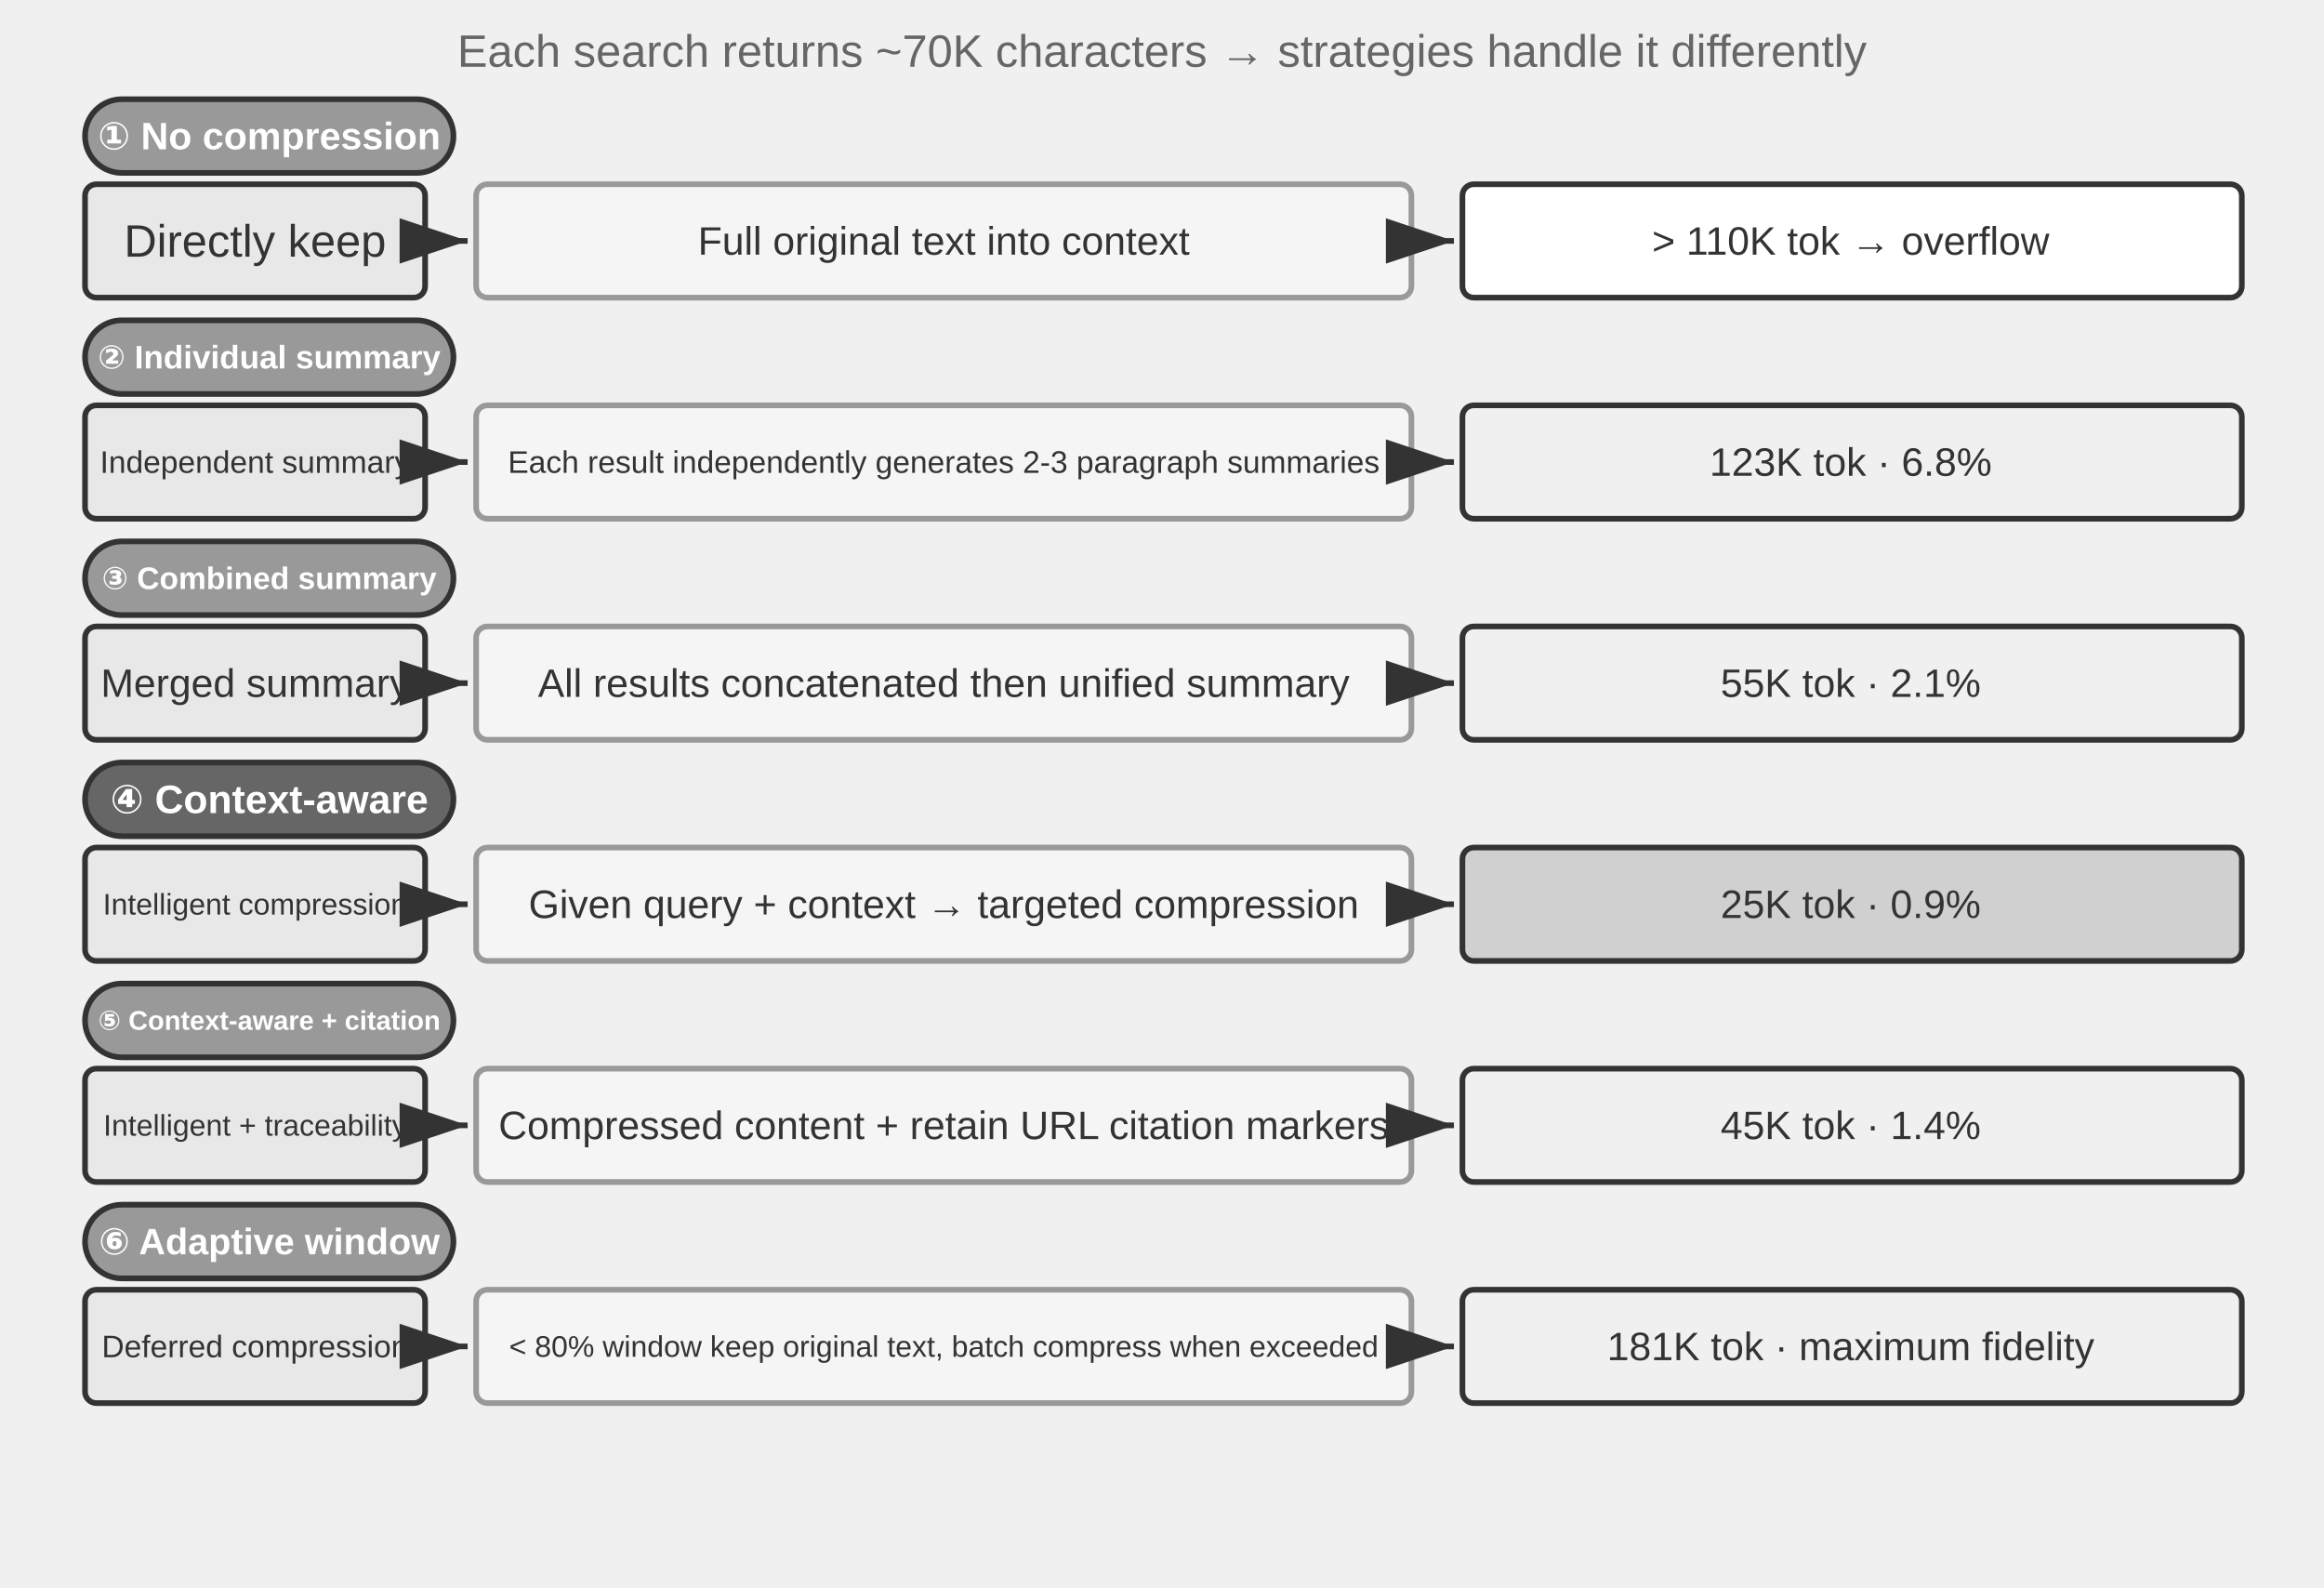
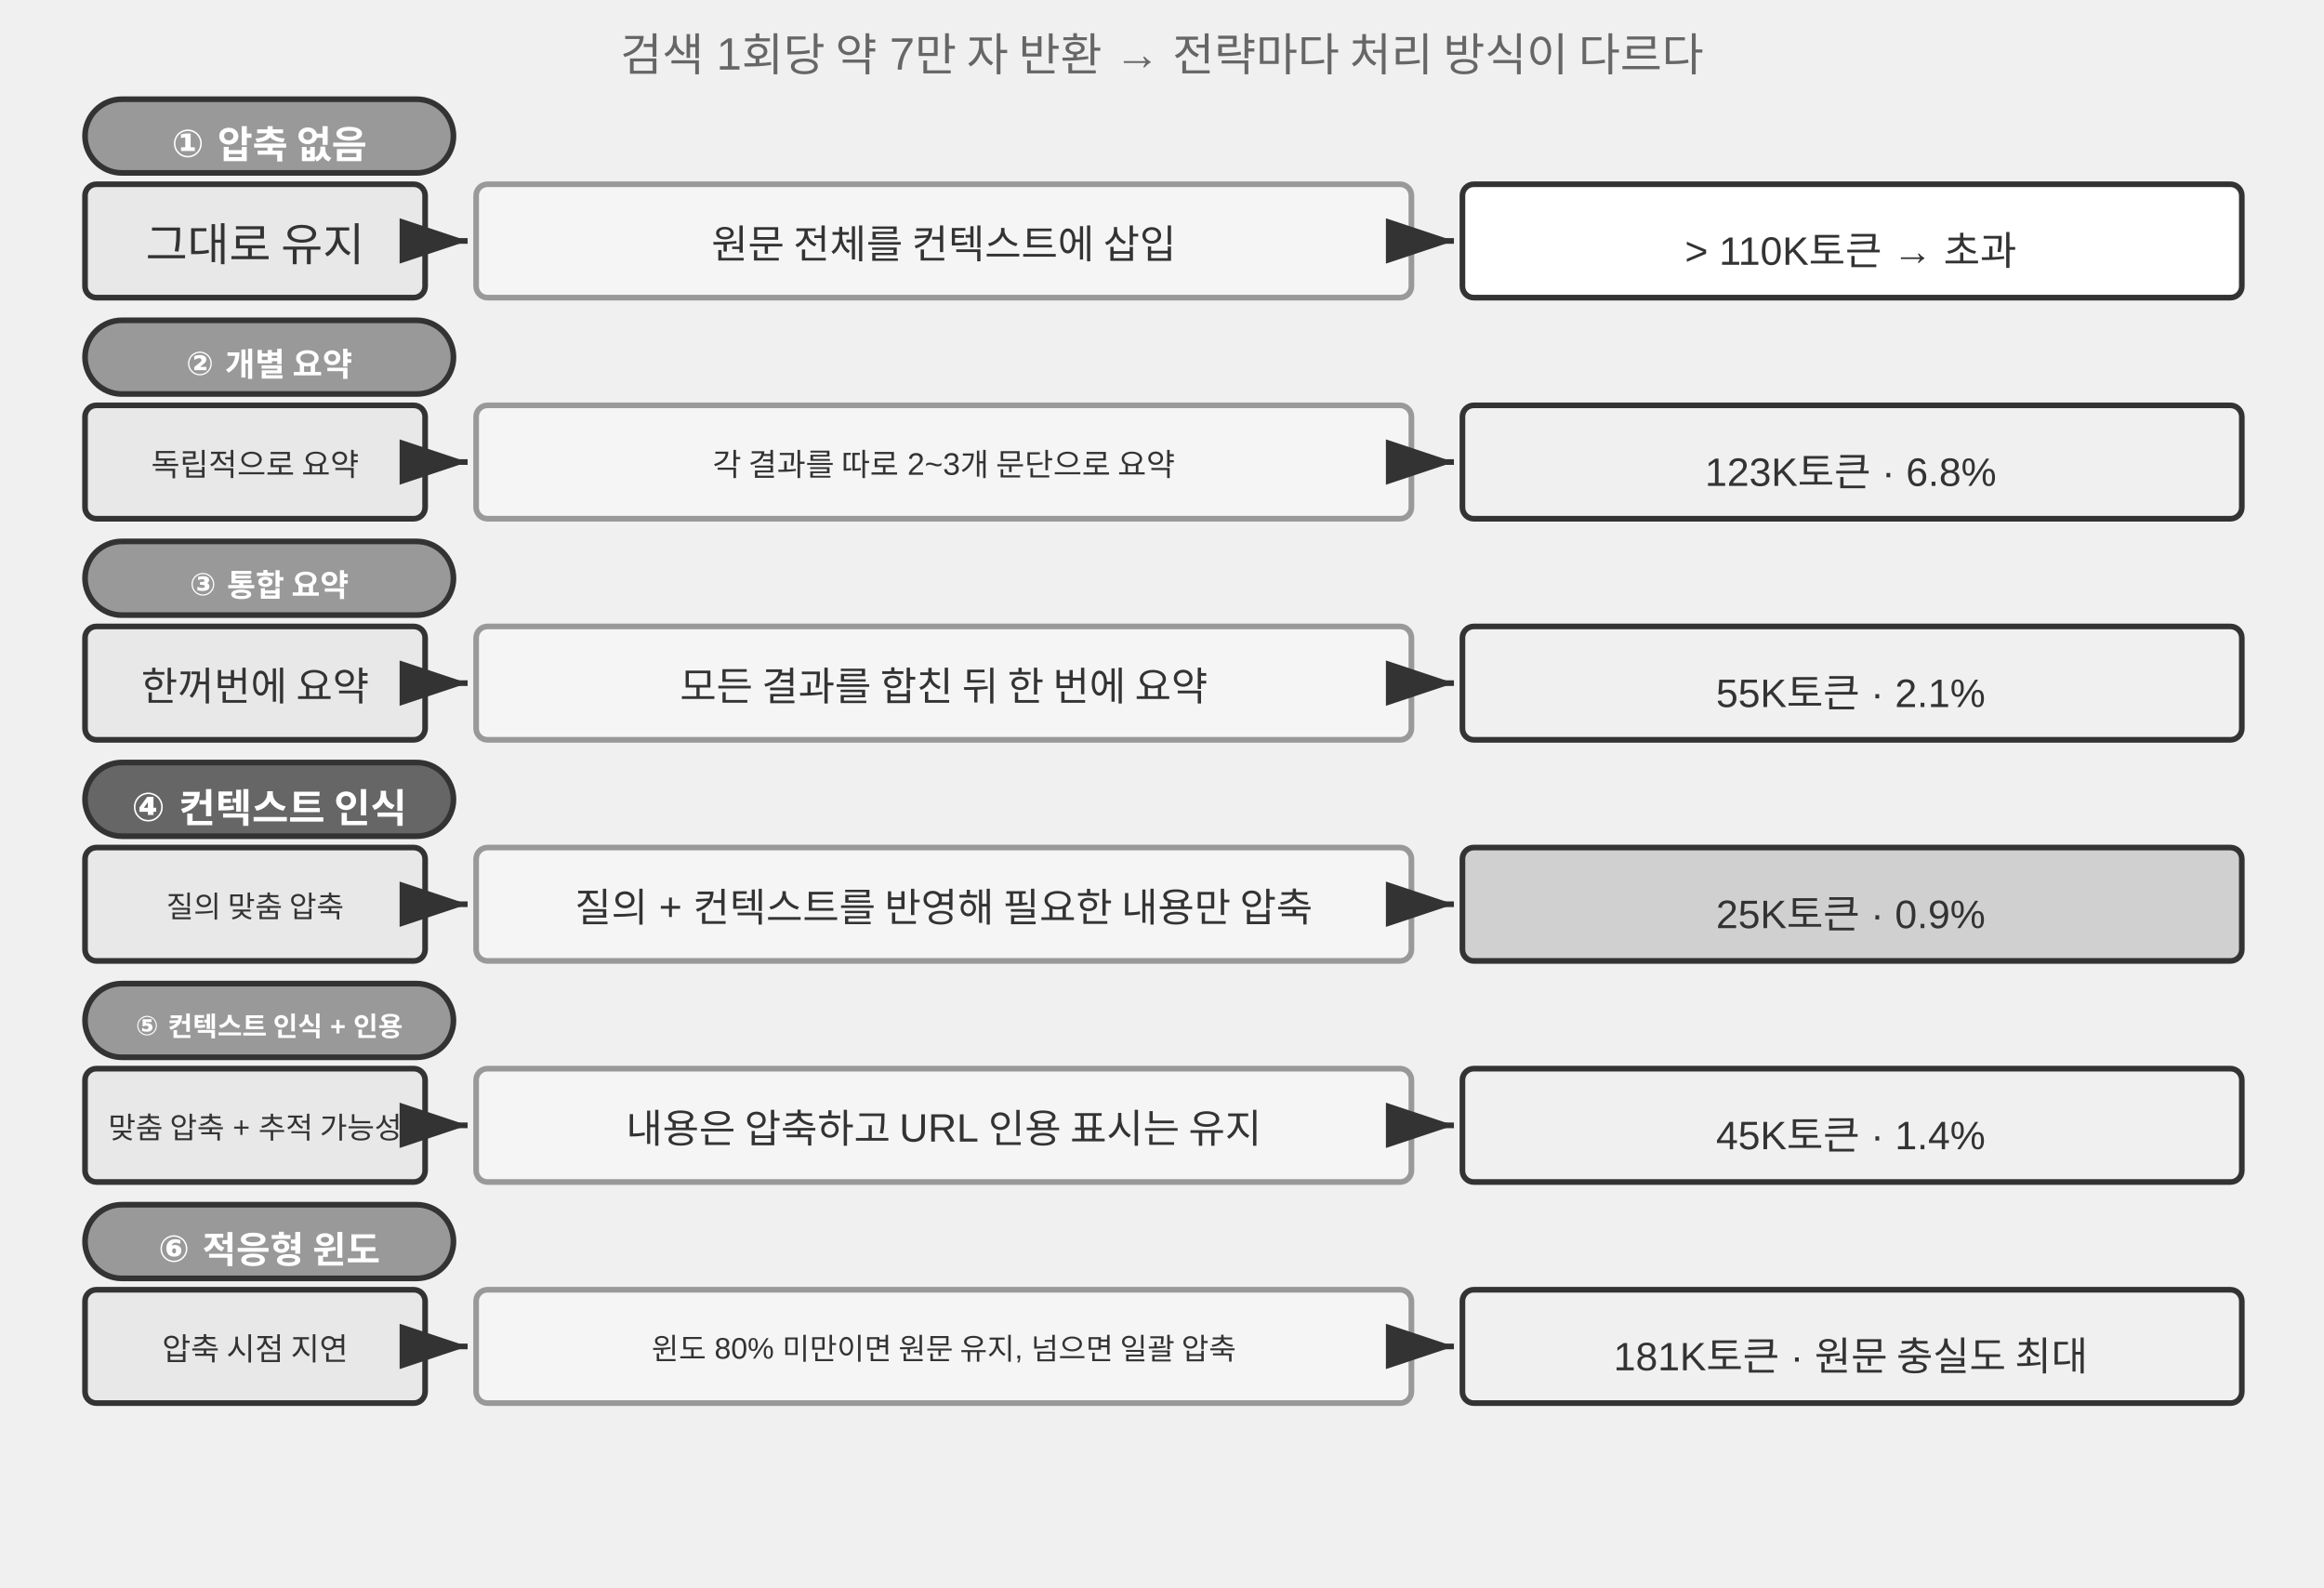
<svg xmlns="http://www.w3.org/2000/svg" viewBox="0 40 820 560" width="820" height="560" style="background:#ffffff">
  <defs>
    <marker id="ah" markerWidth="12" markerHeight="8" refX="12" refY="4" orient="auto">
      <polygon points="0 0, 12 4, 0 8" fill="#333333" />
    </marker>
    <marker id="ah-light" markerWidth="12" markerHeight="8" refX="12" refY="4" orient="auto">
      <polygon points="0 0, 12 4, 0 8" fill="#999999" />
    </marker>
  </defs>
-   <text x="410" y="58" font-family="Arial, 'Helvetica Neue', Helvetica, 'PingFang SC', 'Microsoft YaHei', sans-serif" font-size="16" fill="#666666" text-anchor="middle" dominant-baseline="central" font-weight="normal">Each search returns ~70K characters → strategies handle it differently</text>
+   <text x="410" y="58" font-family="'Apple SD Gothic Neo', 'Malgun Gothic', Arial, sans-serif" font-size="16" fill="#666666" text-anchor="middle" dominant-baseline="central" font-weight="normal">검색 1회당 약 7만 자 반환 → 전략마다 처리 방식이 다르다</text>
  <rect x="30" y="75" width="130" height="26" rx="13" fill="#999999" stroke="#333333" stroke-width="2" />
-   <text x="95.0" y="88.0" font-family="Arial, 'Helvetica Neue', Helvetica, 'PingFang SC', 'Microsoft YaHei', sans-serif" font-size="13.5" fill="#ffffff" text-anchor="middle" dominant-baseline="central" font-weight="bold">① No compression</text>
+   <text x="95.0" y="88.0" font-family="'Apple SD Gothic Neo', 'Malgun Gothic', Arial, sans-serif" font-size="13.5" fill="#ffffff" text-anchor="middle" dominant-baseline="central" font-weight="bold">① 압축 없음</text>
  <rect x="30" y="105" width="120" height="40" rx="4" fill="#e8e8e8" stroke="#333333" stroke-width="2" />
-   <text x="90" y="125" font-family="Arial, 'Helvetica Neue', Helvetica, 'PingFang SC', 'Microsoft YaHei', sans-serif" font-size="16" fill="#333333" text-anchor="middle" dominant-baseline="central" font-weight="normal">Directly keep</text>
+   <text x="90" y="125" font-family="'Apple SD Gothic Neo', 'Malgun Gothic', Arial, sans-serif" font-size="16" fill="#333333" text-anchor="middle" dominant-baseline="central" font-weight="normal">그대로 유지</text>
  <line x1="152" y1="125" x2="165" y2="125" stroke="#333333" stroke-width="2" marker-end="url(#ah)" />
  <rect x="168" y="105" width="330" height="40" rx="4" fill="#f5f5f5" stroke="#999999" stroke-width="2" />
-   <text x="333" y="125" font-family="Arial, 'Helvetica Neue', Helvetica, 'PingFang SC', 'Microsoft YaHei', sans-serif" font-size="14" fill="#333333" text-anchor="middle" dominant-baseline="central" font-weight="normal">Full original text into context</text>
+   <text x="333" y="125" font-family="'Apple SD Gothic Neo', 'Malgun Gothic', Arial, sans-serif" font-size="14" fill="#333333" text-anchor="middle" dominant-baseline="central" font-weight="normal">원문 전체를 컨텍스트에 삽입</text>
  <line x1="500" y1="125" x2="513" y2="125" stroke="#333333" stroke-width="2" marker-end="url(#ah)" />
  <rect x="516" y="105" width="275" height="40" rx="4" fill="#ffffff" stroke="#333333" stroke-width="2" />
-   <text x="653" y="125" font-family="Arial, 'Helvetica Neue', Helvetica, 'PingFang SC', 'Microsoft YaHei', sans-serif" font-size="14" fill="#333333" text-anchor="middle" dominant-baseline="central" font-weight="normal">&gt; 110K tok → overflow</text>
+   <text x="653" y="125" font-family="'Apple SD Gothic Neo', 'Malgun Gothic', Arial, sans-serif" font-size="14" fill="#333333" text-anchor="middle" dominant-baseline="central" font-weight="normal">&gt; 110K토큰 → 초과</text>
  <rect x="30" y="153" width="130" height="26" rx="13" fill="#999999" stroke="#333333" stroke-width="2" />
-   <text x="95.0" y="166.0" font-family="Arial, 'Helvetica Neue', Helvetica, 'PingFang SC', 'Microsoft YaHei', sans-serif" font-size="11.5" fill="#ffffff" text-anchor="middle" dominant-baseline="central" font-weight="bold">② Individual summary</text>
+   <text x="95.0" y="166.0" font-family="'Apple SD Gothic Neo', 'Malgun Gothic', Arial, sans-serif" font-size="11.5" fill="#ffffff" text-anchor="middle" dominant-baseline="central" font-weight="bold">② 개별 요약</text>
  <rect x="30" y="183" width="120" height="40" rx="4" fill="#e8e8e8" stroke="#333333" stroke-width="2" />
-   <text x="90" y="203" font-family="Arial, 'Helvetica Neue', Helvetica, 'PingFang SC', 'Microsoft YaHei', sans-serif" font-size="11" fill="#333333" text-anchor="middle" dominant-baseline="central" font-weight="normal">Independent summary</text>
+   <text x="90" y="203" font-family="'Apple SD Gothic Neo', 'Malgun Gothic', Arial, sans-serif" font-size="11" fill="#333333" text-anchor="middle" dominant-baseline="central" font-weight="normal">독립적으로 요약</text>
  <line x1="152" y1="203" x2="165" y2="203" stroke="#333333" stroke-width="2" marker-end="url(#ah)" />
  <rect x="168" y="183" width="330" height="40" rx="4" fill="#f5f5f5" stroke="#999999" stroke-width="2" />
-   <text x="333" y="203" font-family="Arial, 'Helvetica Neue', Helvetica, 'PingFang SC', 'Microsoft YaHei', sans-serif" font-size="11" fill="#333333" text-anchor="middle" dominant-baseline="central" font-weight="normal">Each result independently generates 2-3 paragraph summaries</text>
+   <text x="333" y="203" font-family="'Apple SD Gothic Neo', 'Malgun Gothic', Arial, sans-serif" font-size="11" fill="#333333" text-anchor="middle" dominant-baseline="central" font-weight="normal">각 결과를 따로 2~3개 문단으로 요약</text>
  <line x1="500" y1="203" x2="513" y2="203" stroke="#333333" stroke-width="2" marker-end="url(#ah)" />
  <rect x="516" y="183" width="275" height="40" rx="4" fill="#f0f0f0" stroke="#333333" stroke-width="2" />
-   <text x="653" y="203" font-family="Arial, 'Helvetica Neue', Helvetica, 'PingFang SC', 'Microsoft YaHei', sans-serif" font-size="14" fill="#333333" text-anchor="middle" dominant-baseline="central" font-weight="normal">123K tok · 6.8%</text>
+   <text x="653" y="203" font-family="'Apple SD Gothic Neo', 'Malgun Gothic', Arial, sans-serif" font-size="14" fill="#333333" text-anchor="middle" dominant-baseline="central" font-weight="normal">123K토큰 · 6.8%</text>
  <rect x="30" y="231" width="130" height="26" rx="13" fill="#999999" stroke="#333333" stroke-width="2" />
-   <text x="95.0" y="244.0" font-family="Arial, 'Helvetica Neue', Helvetica, 'PingFang SC', 'Microsoft YaHei', sans-serif" font-size="11" fill="#ffffff" text-anchor="middle" dominant-baseline="central" font-weight="bold">③ Combined summary</text>
+   <text x="95.0" y="244.0" font-family="'Apple SD Gothic Neo', 'Malgun Gothic', Arial, sans-serif" font-size="11" fill="#ffffff" text-anchor="middle" dominant-baseline="central" font-weight="bold">③ 통합 요약</text>
  <rect x="30" y="261" width="120" height="40" rx="4" fill="#e8e8e8" stroke="#333333" stroke-width="2" />
-   <text x="90" y="281" font-family="Arial, 'Helvetica Neue', Helvetica, 'PingFang SC', 'Microsoft YaHei', sans-serif" font-size="14" fill="#333333" text-anchor="middle" dominant-baseline="central" font-weight="normal">Merged summary</text>
+   <text x="90" y="281" font-family="'Apple SD Gothic Neo', 'Malgun Gothic', Arial, sans-serif" font-size="14" fill="#333333" text-anchor="middle" dominant-baseline="central" font-weight="normal">한꺼번에 요약</text>
  <line x1="152" y1="281" x2="165" y2="281" stroke="#333333" stroke-width="2" marker-end="url(#ah)" />
  <rect x="168" y="261" width="330" height="40" rx="4" fill="#f5f5f5" stroke="#999999" stroke-width="2" />
-   <text x="333" y="281" font-family="Arial, 'Helvetica Neue', Helvetica, 'PingFang SC', 'Microsoft YaHei', sans-serif" font-size="14" fill="#333333" text-anchor="middle" dominant-baseline="central" font-weight="normal">All results concatenated then unified summary</text>
+   <text x="333" y="281" font-family="'Apple SD Gothic Neo', 'Malgun Gothic', Arial, sans-serif" font-size="14" fill="#333333" text-anchor="middle" dominant-baseline="central" font-weight="normal">모든 결과를 합친 뒤 한 번에 요약</text>
  <line x1="500" y1="281" x2="513" y2="281" stroke="#333333" stroke-width="2" marker-end="url(#ah)" />
  <rect x="516" y="261" width="275" height="40" rx="4" fill="#f0f0f0" stroke="#333333" stroke-width="2" />
-   <text x="653" y="281" font-family="Arial, 'Helvetica Neue', Helvetica, 'PingFang SC', 'Microsoft YaHei', sans-serif" font-size="14" fill="#333333" text-anchor="middle" dominant-baseline="central" font-weight="normal">55K tok · 2.1%</text>
+   <text x="653" y="281" font-family="'Apple SD Gothic Neo', 'Malgun Gothic', Arial, sans-serif" font-size="14" fill="#333333" text-anchor="middle" dominant-baseline="central" font-weight="normal">55K토큰 · 2.1%</text>
  <rect x="30" y="309" width="130" height="26" rx="13" fill="#666666" stroke="#333333" stroke-width="2" />
-   <text x="95.0" y="322.0" font-family="Arial, 'Helvetica Neue', Helvetica, 'PingFang SC', 'Microsoft YaHei', sans-serif" font-size="14" fill="#ffffff" text-anchor="middle" dominant-baseline="central" font-weight="bold">④ Context-aware</text>
+   <text x="95.0" y="322.0" font-family="'Apple SD Gothic Neo', 'Malgun Gothic', Arial, sans-serif" font-size="14" fill="#ffffff" text-anchor="middle" dominant-baseline="central" font-weight="bold">④ 컨텍스트 인식</text>
  <rect x="30" y="339" width="120" height="40" rx="4" fill="#e8e8e8" stroke="#333333" stroke-width="2" />
-   <text x="90" y="359" font-family="Arial, 'Helvetica Neue', Helvetica, 'PingFang SC', 'Microsoft YaHei', sans-serif" font-size="10.5" fill="#333333" text-anchor="middle" dominant-baseline="central" font-weight="normal">Intelligent compression</text>
+   <text x="90" y="359" font-family="'Apple SD Gothic Neo', 'Malgun Gothic', Arial, sans-serif" font-size="10.5" fill="#333333" text-anchor="middle" dominant-baseline="central" font-weight="normal">질의 맞춤 압축</text>
  <line x1="152" y1="359" x2="165" y2="359" stroke="#333333" stroke-width="2" marker-end="url(#ah)" />
  <rect x="168" y="339" width="330" height="40" rx="4" fill="#f5f5f5" stroke="#999999" stroke-width="2" />
-   <text x="333" y="359" font-family="Arial, 'Helvetica Neue', Helvetica, 'PingFang SC', 'Microsoft YaHei', sans-serif" font-size="14" fill="#333333" text-anchor="middle" dominant-baseline="central" font-weight="normal">Given query + context → targeted compression</text>
+   <text x="333" y="359" font-family="'Apple SD Gothic Neo', 'Malgun Gothic', Arial, sans-serif" font-size="14" fill="#333333" text-anchor="middle" dominant-baseline="central" font-weight="normal">질의 + 컨텍스트를 반영해 필요한 내용만 압축</text>
  <line x1="500" y1="359" x2="513" y2="359" stroke="#333333" stroke-width="2" marker-end="url(#ah)" />
  <rect x="516" y="339" width="275" height="40" rx="4" fill="#d0d0d0" stroke="#333333" stroke-width="2" />
-   <text x="653" y="359" font-family="Arial, 'Helvetica Neue', Helvetica, 'PingFang SC', 'Microsoft YaHei', sans-serif" font-size="14" fill="#333333" text-anchor="middle" dominant-baseline="central" font-weight="normal">25K tok · 0.9%</text>
+   <text x="653" y="359" font-family="'Apple SD Gothic Neo', 'Malgun Gothic', Arial, sans-serif" font-size="14" fill="#333333" text-anchor="middle" dominant-baseline="central" font-weight="normal">25K토큰 · 0.9%</text>
  <rect x="30" y="387" width="130" height="26" rx="13" fill="#999999" stroke="#333333" stroke-width="2" />
-   <text x="95.0" y="400.0" font-family="Arial, 'Helvetica Neue', Helvetica, 'PingFang SC', 'Microsoft YaHei', sans-serif" font-size="9.5" fill="#ffffff" text-anchor="middle" dominant-baseline="central" font-weight="bold">⑤ Context-aware + citation</text>
+   <text x="95.0" y="400.0" font-family="'Apple SD Gothic Neo', 'Malgun Gothic', Arial, sans-serif" font-size="9.5" fill="#ffffff" text-anchor="middle" dominant-baseline="central" font-weight="bold">⑤ 컨텍스트 인식 + 인용</text>
  <rect x="30" y="417" width="120" height="40" rx="4" fill="#e8e8e8" stroke="#333333" stroke-width="2" />
-   <text x="90" y="437" font-family="Arial, 'Helvetica Neue', Helvetica, 'PingFang SC', 'Microsoft YaHei', sans-serif" font-size="10.5" fill="#333333" text-anchor="middle" dominant-baseline="central" font-weight="normal">Intelligent + traceability</text>
+   <text x="90" y="437" font-family="'Apple SD Gothic Neo', 'Malgun Gothic', Arial, sans-serif" font-size="10.5" fill="#333333" text-anchor="middle" dominant-baseline="central" font-weight="normal">맞춤 압축 + 추적 가능성</text>
  <line x1="152" y1="437" x2="165" y2="437" stroke="#333333" stroke-width="2" marker-end="url(#ah)" />
  <rect x="168" y="417" width="330" height="40" rx="4" fill="#f5f5f5" stroke="#999999" stroke-width="2" />
-   <text x="333" y="437" font-family="Arial, 'Helvetica Neue', Helvetica, 'PingFang SC', 'Microsoft YaHei', sans-serif" font-size="14" fill="#333333" text-anchor="middle" dominant-baseline="central" font-weight="normal">Compressed content + retain URL citation markers</text>
+   <text x="333" y="437" font-family="'Apple SD Gothic Neo', 'Malgun Gothic', Arial, sans-serif" font-size="14" fill="#333333" text-anchor="middle" dominant-baseline="central" font-weight="normal">내용은 압축하고 URL 인용 표시는 유지</text>
  <line x1="500" y1="437" x2="513" y2="437" stroke="#333333" stroke-width="2" marker-end="url(#ah)" />
  <rect x="516" y="417" width="275" height="40" rx="4" fill="#f0f0f0" stroke="#333333" stroke-width="2" />
-   <text x="653" y="437" font-family="Arial, 'Helvetica Neue', Helvetica, 'PingFang SC', 'Microsoft YaHei', sans-serif" font-size="14" fill="#333333" text-anchor="middle" dominant-baseline="central" font-weight="normal">45K tok · 1.4%</text>
+   <text x="653" y="437" font-family="'Apple SD Gothic Neo', 'Malgun Gothic', Arial, sans-serif" font-size="14" fill="#333333" text-anchor="middle" dominant-baseline="central" font-weight="normal">45K토큰 · 1.4%</text>
  <rect x="30" y="465" width="130" height="26" rx="13" fill="#999999" stroke="#333333" stroke-width="2" />
-   <text x="95.0" y="478.0" font-family="Arial, 'Helvetica Neue', Helvetica, 'PingFang SC', 'Microsoft YaHei', sans-serif" font-size="13" fill="#ffffff" text-anchor="middle" dominant-baseline="central" font-weight="bold">⑥ Adaptive window</text>
+   <text x="95.0" y="478.0" font-family="'Apple SD Gothic Neo', 'Malgun Gothic', Arial, sans-serif" font-size="13" fill="#ffffff" text-anchor="middle" dominant-baseline="central" font-weight="bold">⑥ 적응형 윈도</text>
  <rect x="30" y="495" width="120" height="40" rx="4" fill="#e8e8e8" stroke="#333333" stroke-width="2" />
-   <text x="90" y="515" font-family="Arial, 'Helvetica Neue', Helvetica, 'PingFang SC', 'Microsoft YaHei', sans-serif" font-size="11" fill="#333333" text-anchor="middle" dominant-baseline="central" font-weight="normal">Deferred compression</text>
+   <text x="90" y="515" font-family="'Apple SD Gothic Neo', 'Malgun Gothic', Arial, sans-serif" font-size="11" fill="#333333" text-anchor="middle" dominant-baseline="central" font-weight="normal">압축 시점 지연</text>
  <line x1="152" y1="515" x2="165" y2="515" stroke="#333333" stroke-width="2" marker-end="url(#ah)" />
  <rect x="168" y="495" width="330" height="40" rx="4" fill="#f5f5f5" stroke="#999999" stroke-width="2" />
-   <text x="333" y="515" font-family="Arial, 'Helvetica Neue', Helvetica, 'PingFang SC', 'Microsoft YaHei', sans-serif" font-size="10.5" fill="#333333" text-anchor="middle" dominant-baseline="central" font-weight="normal">&lt; 80% window keep original text, batch compress when exceeded</text>
+   <text x="333" y="515" font-family="'Apple SD Gothic Neo', 'Malgun Gothic', Arial, sans-serif" font-size="10.5" fill="#333333" text-anchor="middle" dominant-baseline="central" font-weight="normal">윈도 80% 미만이면 원문 유지, 넘으면 일괄 압축</text>
  <line x1="500" y1="515" x2="513" y2="515" stroke="#333333" stroke-width="2" marker-end="url(#ah)" />
  <rect x="516" y="495" width="275" height="40" rx="4" fill="#f0f0f0" stroke="#333333" stroke-width="2" />
-   <text x="653" y="515" font-family="Arial, 'Helvetica Neue', Helvetica, 'PingFang SC', 'Microsoft YaHei', sans-serif" font-size="14" fill="#333333" text-anchor="middle" dominant-baseline="central" font-weight="normal">181K tok · maximum fidelity</text>
+   <text x="653" y="515" font-family="'Apple SD Gothic Neo', 'Malgun Gothic', Arial, sans-serif" font-size="14" fill="#333333" text-anchor="middle" dominant-baseline="central" font-weight="normal">181K토큰 · 원문 충실도 최대</text>
</svg>
